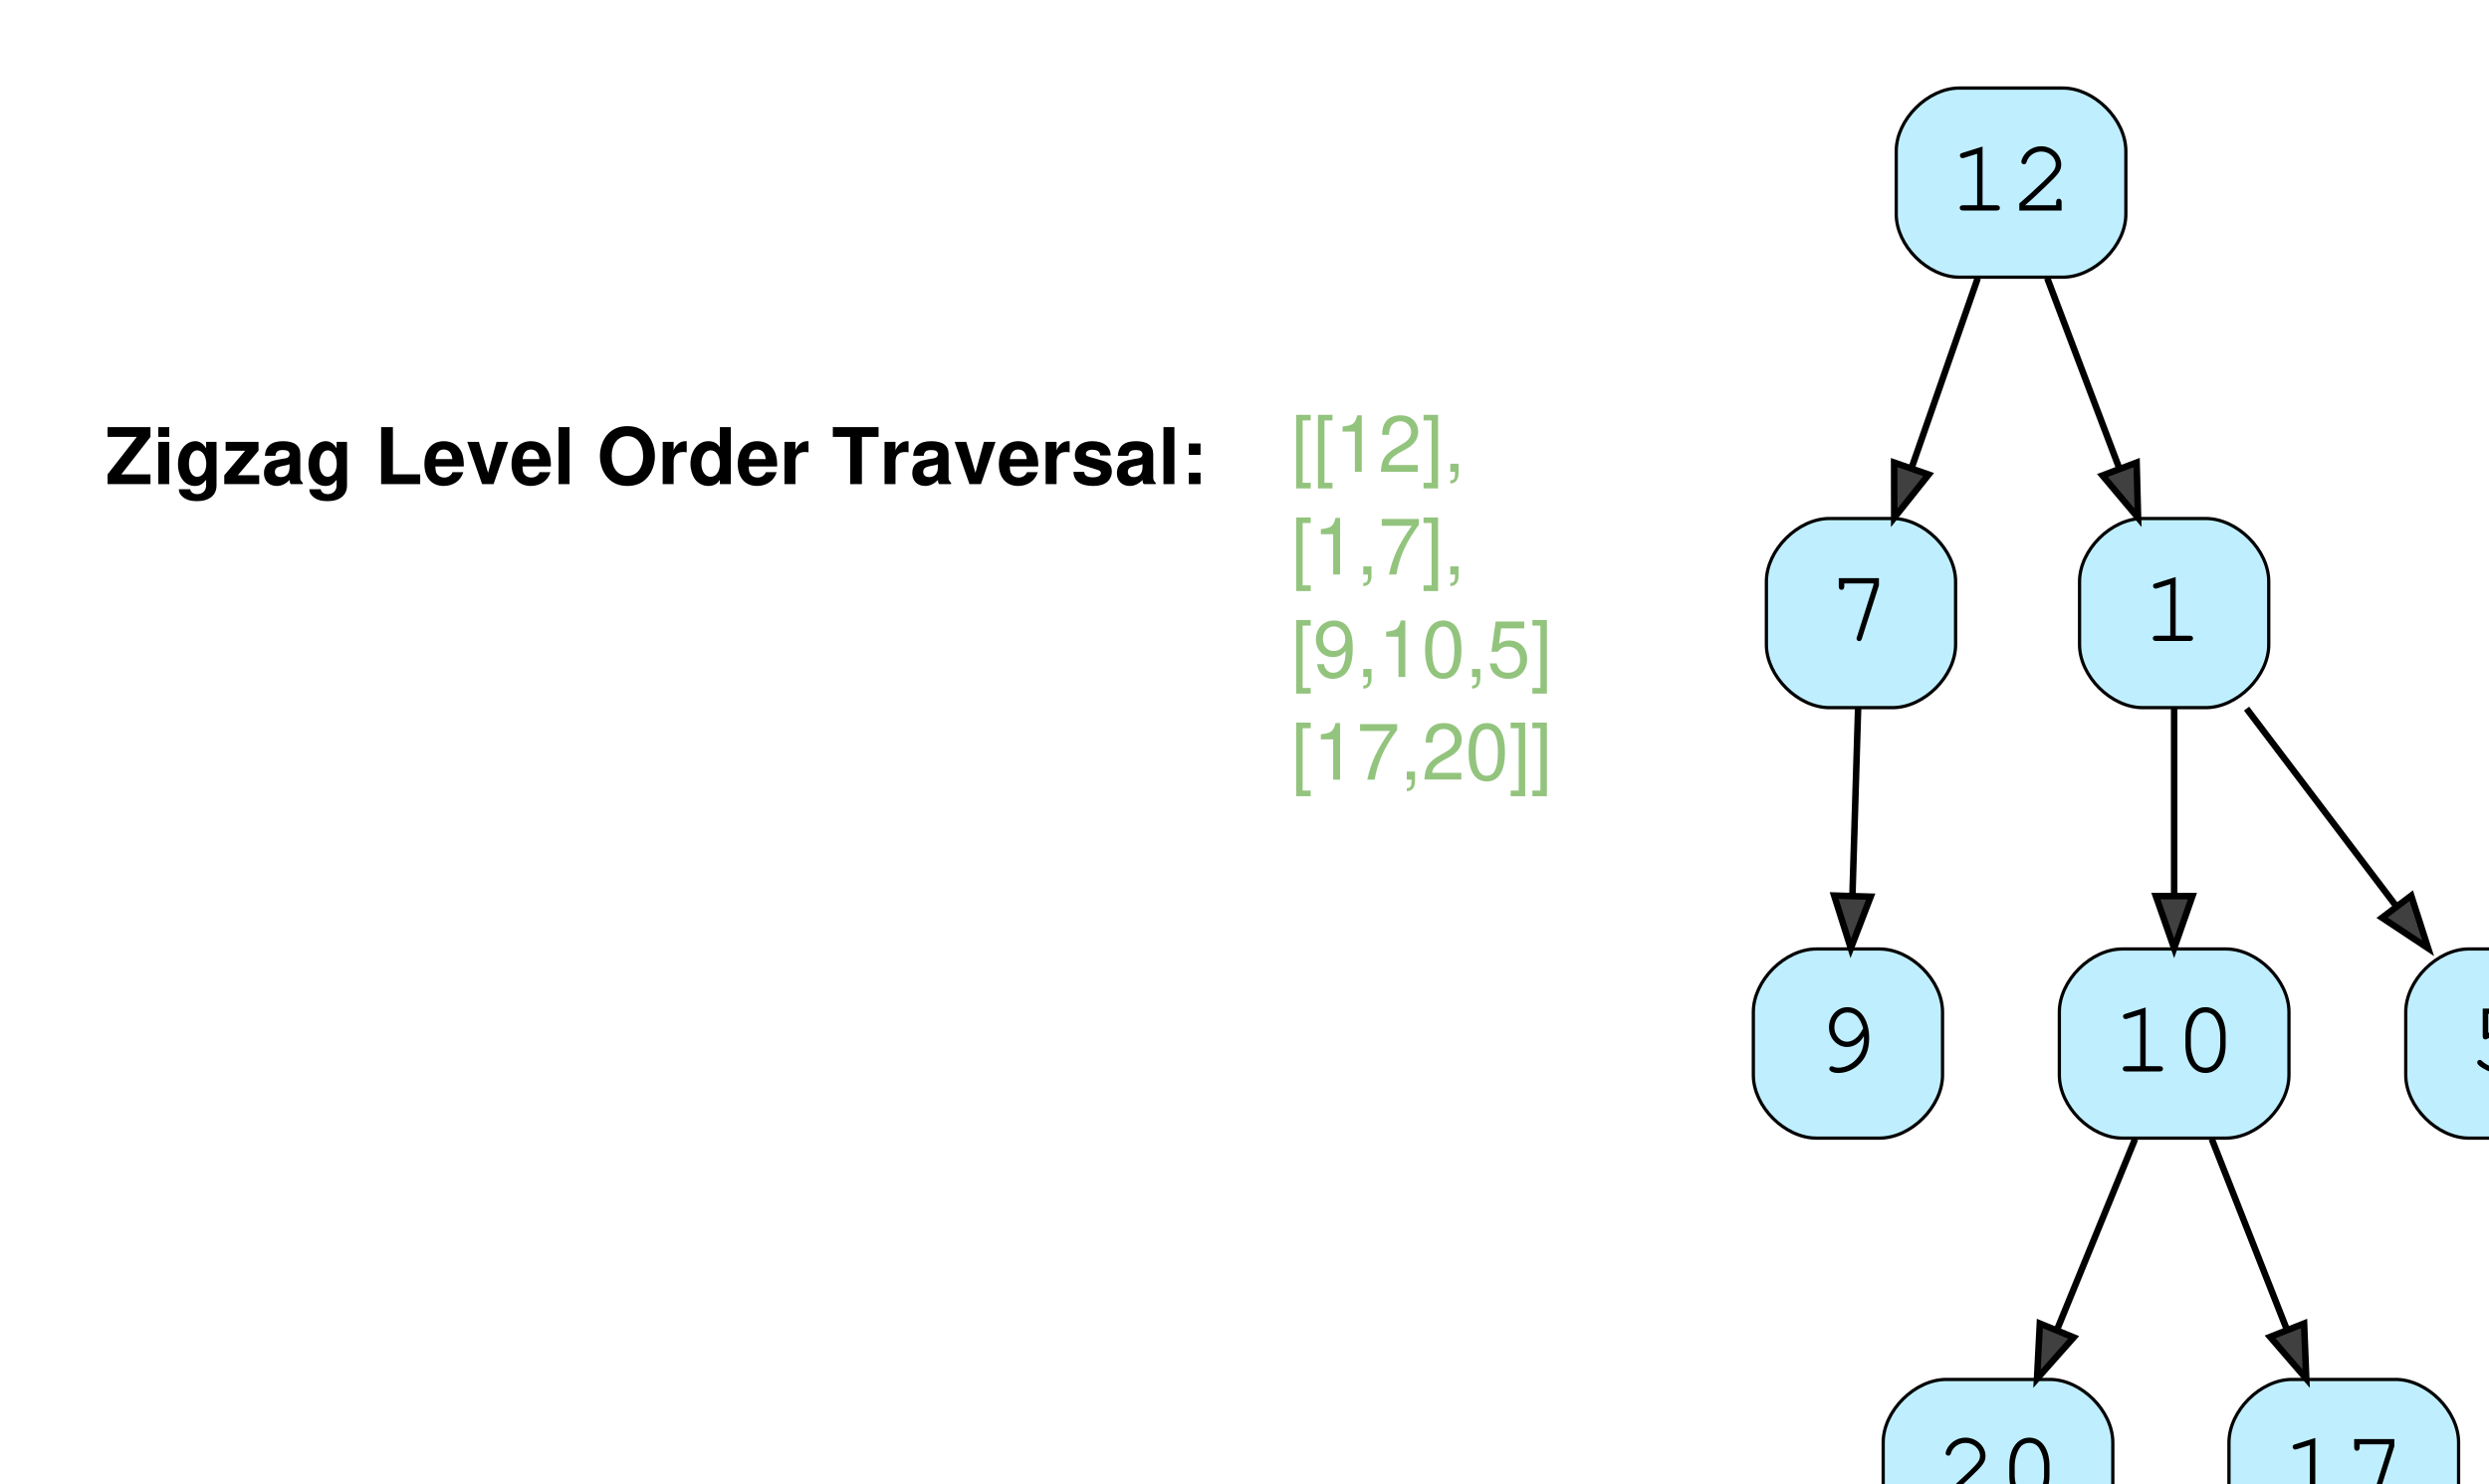
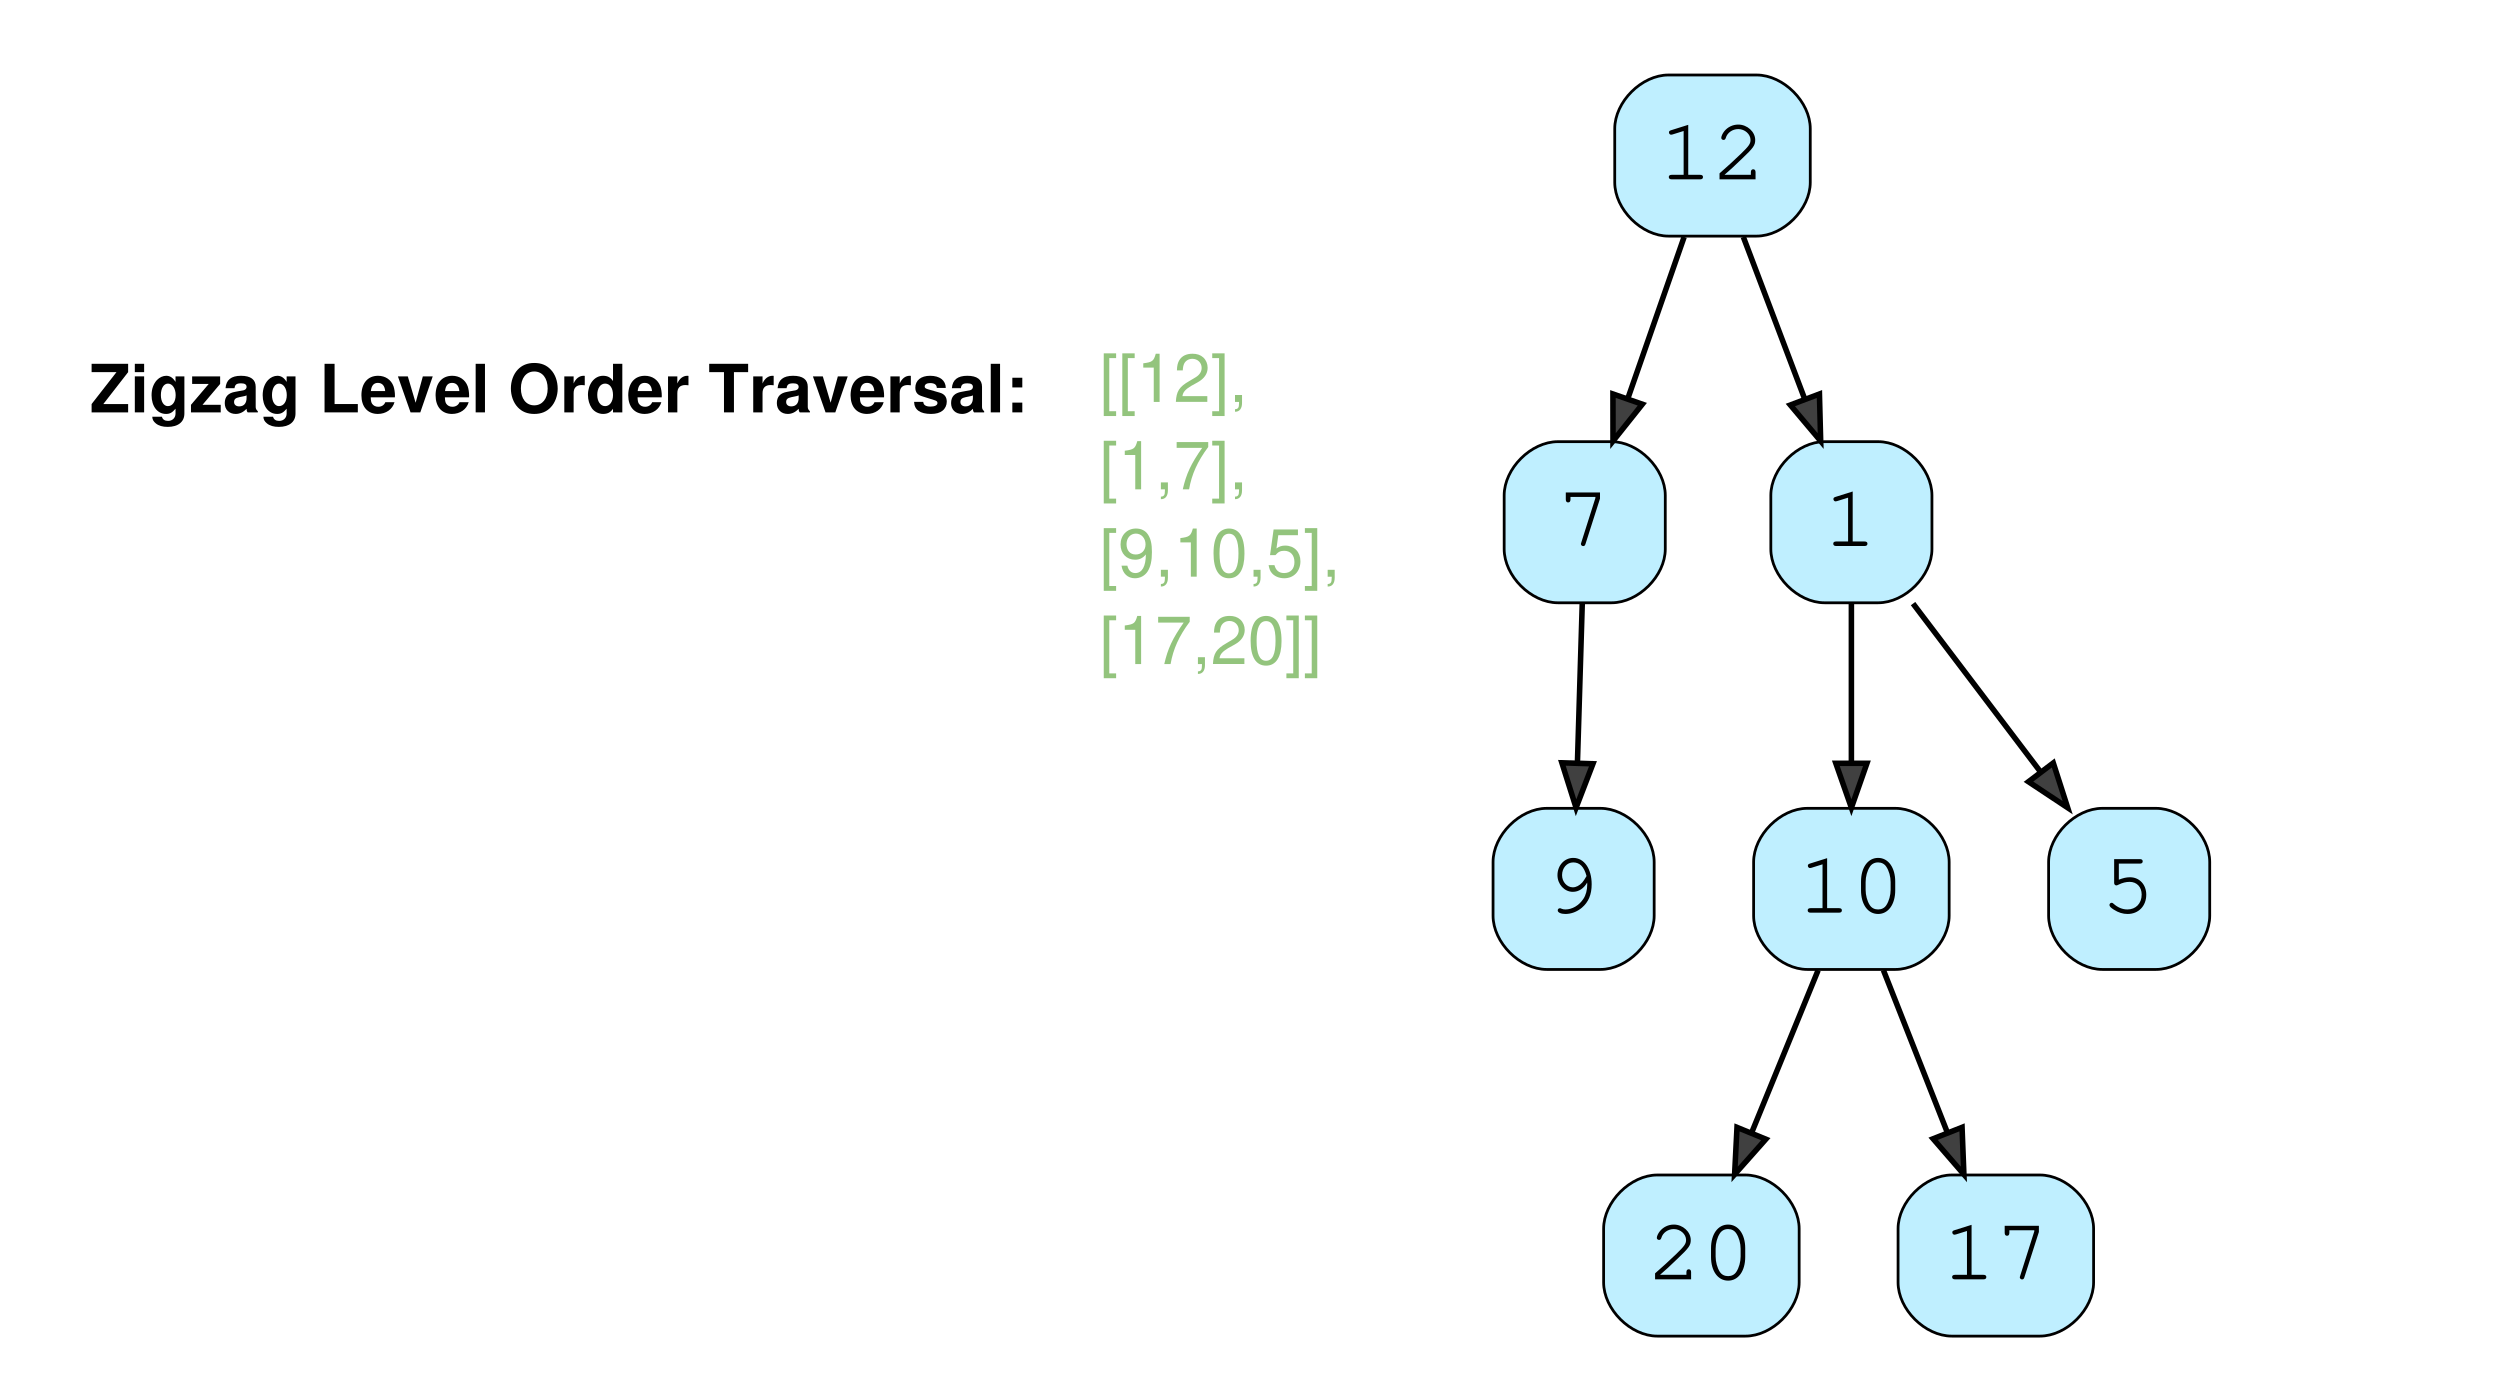
- <svg xmlns="http://www.w3.org/2000/svg" version="1.1" width="600" height="330" viewbox="0 0 600 330" xml:space="preserve" style="width:100%;height:auto">
+ <svg xmlns="http://www.w3.org/2000/svg" version="1.1" width="600" height="330" viewBox="0 0 600 330" xml:space="preserve" style="width:100%;height:auto;background:#fff">
  <defs />
  <g style="stroke:none;stroke-width:1;stroke-dasharray:none;stroke-linecap:butt;stroke-linejoin:miter;stroke-miterlimit:10;fill:none;fill-rule:nonzero;opacity:1" transform="translate(353 12)">
    <path d="M 31.568 -198.5 C 31.568 -198.5 47.432 -198.5 47.432 -198.5 C 52.265 -198.5 57.098 -203.333 57.098 -208.167 C 57.098 -208.167 57.098 -217.833 57.098 -217.833 C 57.098 -222.667 52.265 -227.5 47.432 -227.5 C 47.432 -227.5 31.568 -227.5 31.568 -227.5 C 26.735 -227.5 21.902 -222.667 21.902 -217.833 C 21.902 -217.833 21.902 -208.167 21.902 -208.167 C 21.902 -203.333 26.735 -198.5 31.568 -198.5" style="stroke:#000000;stroke-width:0.5;stroke-dasharray:none;stroke-linecap:butt;stroke-linejoin:miter;stroke-miterlimit:10;fill:#bfefff;fill-rule:nonzero;opacity:1" transform=" matrix(1.333333 0 0 1.333333 5.333333 309.3333) " stroke-linecap="round" />
    <g transform=" matrix(1.333333 0 0 1.333333 5.333333 309.3333) ">
      <text font-family="Courier,monospace" font-size="16" font-weight="normal" style="stroke:none;stroke-width:1;stroke-dasharray:none;stroke-linecap:butt;stroke-linejoin:miter;stroke-miterlimit:10;fill:#000000;fill-rule:nonzero;opacity:1">
        <tspan x="29.9" y="-208.72" fill="#000000">12</tspan>
      </text>
    </g>
    <path d="M 11.667 -132.5 C 11.667 -132.5 21.333 -132.5 21.333 -132.5 C 26.167 -132.5 31 -137.333 31 -142.167 C 31 -142.167 31 -151.833 31 -151.833 C 31 -156.667 26.167 -161.5 21.333 -161.5 C 21.333 -161.5 11.667 -161.5 11.667 -161.5 C 6.833 -161.5 2 -156.667 2 -151.833 C 2 -151.833 2 -142.167 2 -142.167 C 2 -137.333 6.833 -132.5 11.667 -132.5" style="stroke:#000000;stroke-width:0.5;stroke-dasharray:none;stroke-linecap:butt;stroke-linejoin:miter;stroke-miterlimit:10;fill:#bfefff;fill-rule:nonzero;opacity:1" transform=" matrix(1.333333 0 0 1.333333 5.333333 309.3333) " stroke-linecap="round" />
    <g transform=" matrix(1.333333 0 0 1.333333 5.333333 309.3333) ">
      <text font-family="Courier,monospace" font-size="16" font-weight="normal" style="stroke:none;stroke-width:1;stroke-dasharray:none;stroke-linecap:butt;stroke-linejoin:miter;stroke-miterlimit:10;fill:#000000;fill-rule:nonzero;opacity:1">
        <tspan x="11.5" y="-142.72" fill="#000000">7</tspan>
      </text>
    </g>
    <path d="M 34.396 -198.352 C 31.418 -189.808 27.601 -178.856 24.258 -169.263" style="stroke:#000000;stroke-width:1;stroke-dasharray:none;stroke-linecap:butt;stroke-linejoin:miter;stroke-miterlimit:10;fill:none;fill-rule:nonzero;opacity:1" transform=" matrix(1.333333 0 0 1.333333 5.333333 309.3333) " stroke-linecap="round" />
    <polygon points="26.87,-168.24 21.59,-161.61 21.58,-170.08 26.87,-168.24 " style="stroke:#000000;stroke-width:1;stroke-dasharray:none;stroke-linecap:butt;stroke-linejoin:miter;stroke-miterlimit:10;fill:#404040;fill-rule:nonzero;opacity:1" transform="  matrix(1.333333 0 0 1.333333 5.333333 309.3333) " />
    <path d="M 59.667 -132.5 C 59.667 -132.5 69.333 -132.5 69.333 -132.5 C 74.167 -132.5 79 -137.333 79 -142.167 C 79 -142.167 79 -151.833 79 -151.833 C 79 -156.667 74.167 -161.5 69.333 -161.5 C 69.333 -161.5 59.667 -161.5 59.667 -161.5 C 54.833 -161.5 50 -156.667 50 -151.833 C 50 -151.833 50 -142.167 50 -142.167 C 50 -137.333 54.833 -132.5 59.667 -132.5" style="stroke:#000000;stroke-width:0.5;stroke-dasharray:none;stroke-linecap:butt;stroke-linejoin:miter;stroke-miterlimit:10;fill:#bfefff;fill-rule:nonzero;opacity:1" transform=" matrix(1.333333 0 0 1.333333 5.333333 309.3333) " stroke-linecap="round" />
    <g transform=" matrix(1.333333 0 0 1.333333 5.333333 309.3333) ">
      <text font-family="Courier,monospace" font-size="16" font-weight="normal" style="stroke:none;stroke-width:1;stroke-dasharray:none;stroke-linecap:butt;stroke-linejoin:miter;stroke-miterlimit:10;fill:#000000;fill-rule:nonzero;opacity:1">
        <tspan x="59.5" y="-142.72" fill="#000000">1</tspan>
      </text>
    </g>
    <path d="M 45.048 -198.352 C 48.285 -189.808 52.433 -178.856 56.067 -169.263" style="stroke:#000000;stroke-width:1;stroke-dasharray:none;stroke-linecap:butt;stroke-linejoin:miter;stroke-miterlimit:10;fill:none;fill-rule:nonzero;opacity:1" transform=" matrix(1.333333 0 0 1.333333 5.333333 309.3333) " stroke-linecap="round" />
    <polygon points="58.75,-170.08 58.97,-161.61 53.51,-168.1 58.75,-170.08 " style="stroke:#000000;stroke-width:1;stroke-dasharray:none;stroke-linecap:butt;stroke-linejoin:miter;stroke-miterlimit:10;fill:#404040;fill-rule:nonzero;opacity:1" transform="  matrix(1.333333 0 0 1.333333 5.333333 309.3333) " />
    <path d="M 9.667 -66.5 C 9.667 -66.5 19.333 -66.5 19.333 -66.5 C 24.167 -66.5 29 -71.333 29 -76.167 C 29 -76.167 29 -85.833 29 -85.833 C 29 -90.667 24.167 -95.5 19.333 -95.5 C 19.333 -95.5 9.667 -95.5 9.667 -95.5 C 4.833 -95.5 0 -90.667 0 -85.833 C 0 -85.833 0 -76.167 0 -76.167 C 0 -71.333 4.833 -66.5 9.667 -66.5" style="stroke:#000000;stroke-width:0.5;stroke-dasharray:none;stroke-linecap:butt;stroke-linejoin:miter;stroke-miterlimit:10;fill:#bfefff;fill-rule:nonzero;opacity:1" transform=" matrix(1.333333 0 0 1.333333 5.333333 309.3333) " stroke-linecap="round" />
    <g transform=" matrix(1.333333 0 0 1.333333 5.333333 309.3333) ">
      <text font-family="Courier,monospace" font-size="16" font-weight="normal" style="stroke:none;stroke-width:1;stroke-dasharray:none;stroke-linecap:butt;stroke-linejoin:miter;stroke-miterlimit:10;fill:#000000;fill-rule:nonzero;opacity:1">
        <tspan x="9.5" y="-76.72" fill="#000000">9</tspan>
      </text>
    </g>
    <path d="M 16.056 -132.352 C 15.802 -123.979 15.479 -113.293 15.192 -103.84" style="stroke:#000000;stroke-width:1;stroke-dasharray:none;stroke-linecap:butt;stroke-linejoin:miter;stroke-miterlimit:10;fill:none;fill-rule:nonzero;opacity:1" transform=" matrix(1.333333 0 0 1.333333 5.333333 309.3333) " stroke-linecap="round" />
    <polygon points="17.98,-103.52 14.94,-95.61 12.39,-103.69 17.98,-103.52 " style="stroke:#000000;stroke-width:1;stroke-dasharray:none;stroke-linecap:butt;stroke-linejoin:miter;stroke-miterlimit:10;fill:#404040;fill-rule:nonzero;opacity:1" transform="  matrix(1.333333 0 0 1.333333 5.333333 309.3333) " />
    <path d="M 56.568 -66.5 C 56.568 -66.5 72.432 -66.5 72.432 -66.5 C 77.265 -66.5 82.098 -71.333 82.098 -76.167 C 82.098 -76.167 82.098 -85.833 82.098 -85.833 C 82.098 -90.667 77.265 -95.5 72.432 -95.5 C 72.432 -95.5 56.568 -95.5 56.568 -95.5 C 51.735 -95.5 46.902 -90.667 46.902 -85.833 C 46.902 -85.833 46.902 -76.167 46.902 -76.167 C 46.902 -71.333 51.735 -66.5 56.568 -66.5" style="stroke:#000000;stroke-width:0.5;stroke-dasharray:none;stroke-linecap:butt;stroke-linejoin:miter;stroke-miterlimit:10;fill:#bfefff;fill-rule:nonzero;opacity:1" transform=" matrix(1.333333 0 0 1.333333 5.333333 309.3333) " stroke-linecap="round" />
    <g transform=" matrix(1.333333 0 0 1.333333 5.333333 309.3333) ">
      <text font-family="Courier,monospace" font-size="16" font-weight="normal" style="stroke:none;stroke-width:1;stroke-dasharray:none;stroke-linecap:butt;stroke-linejoin:miter;stroke-miterlimit:10;fill:#000000;fill-rule:nonzero;opacity:1">
        <tspan x="54.9" y="-76.72" fill="#000000">10</tspan>
      </text>
    </g>
    <path d="M 64.5 -132.352 C 64.5 -123.979 64.5 -113.293 64.5 -103.84" style="stroke:#000000;stroke-width:1;stroke-dasharray:none;stroke-linecap:butt;stroke-linejoin:miter;stroke-miterlimit:10;fill:none;fill-rule:nonzero;opacity:1" transform=" matrix(1.333333 0 0 1.333333 5.333333 309.3333) " stroke-linecap="round" />
    <polygon points="67.3,-103.61 64.5,-95.61 61.7,-103.61 67.3,-103.61 " style="stroke:#000000;stroke-width:1;stroke-dasharray:none;stroke-linecap:butt;stroke-linejoin:miter;stroke-miterlimit:10;fill:#404040;fill-rule:nonzero;opacity:1" transform="  matrix(1.333333 0 0 1.333333 5.333333 309.3333) " />
    <path d="M 109.667 -66.5 C 109.667 -66.5 119.333 -66.5 119.333 -66.5 C 124.167 -66.5 129 -71.333 129 -76.167 C 129 -76.167 129 -85.833 129 -85.833 C 129 -90.667 124.167 -95.5 119.333 -95.5 C 119.333 -95.5 109.667 -95.5 109.667 -95.5 C 104.833 -95.5 100 -90.667 100 -85.833 C 100 -85.833 100 -76.167 100 -76.167 C 100 -71.333 104.833 -66.5 109.667 -66.5" style="stroke:#000000;stroke-width:0.5;stroke-dasharray:none;stroke-linecap:butt;stroke-linejoin:miter;stroke-miterlimit:10;fill:#bfefff;fill-rule:nonzero;opacity:1" transform=" matrix(1.333333 0 0 1.333333 5.333333 309.3333) " stroke-linecap="round" />
    <g transform=" matrix(1.333333 0 0 1.333333 5.333333 309.3333) ">
      <text font-family="Courier,monospace" font-size="16" font-weight="normal" style="stroke:none;stroke-width:1;stroke-dasharray:none;stroke-linecap:butt;stroke-linejoin:miter;stroke-miterlimit:10;fill:#000000;fill-rule:nonzero;opacity:1">
        <tspan x="109.5" y="-76.72" fill="#000000">5</tspan>
      </text>
    </g>
    <path d="M 75.597 -132.352 C 82.329 -123.466 91.034 -111.976 98.501 -102.118" style="stroke:#000000;stroke-width:1;stroke-dasharray:none;stroke-linecap:butt;stroke-linejoin:miter;stroke-miterlimit:10;fill:none;fill-rule:nonzero;opacity:1" transform=" matrix(1.333333 0 0 1.333333 5.333333 309.3333) " stroke-linecap="round" />
    <polygon points="100.84,-103.67 103.43,-95.61 96.37,-100.29 100.84,-103.67 " style="stroke:#000000;stroke-width:1;stroke-dasharray:none;stroke-linecap:butt;stroke-linejoin:miter;stroke-miterlimit:10;fill:#404040;fill-rule:nonzero;opacity:1" transform="  matrix(1.333333 0 0 1.333333 5.333333 309.3333) " />
    <path d="M 29.568 -0.5 C 29.568 -0.5 45.432 -0.5 45.432 -0.5 C 50.265 -0.5 55.098 -5.333 55.098 -10.167 C 55.098 -10.167 55.098 -19.833 55.098 -19.833 C 55.098 -24.667 50.265 -29.5 45.432 -29.5 C 45.432 -29.5 29.568 -29.5 29.568 -29.5 C 24.735 -29.5 19.902 -24.667 19.902 -19.833 C 19.902 -19.833 19.902 -10.167 19.902 -10.167 C 19.902 -5.333 24.735 -0.5 29.568 -0.5" style="stroke:#000000;stroke-width:0.5;stroke-dasharray:none;stroke-linecap:butt;stroke-linejoin:miter;stroke-miterlimit:10;fill:#bfefff;fill-rule:nonzero;opacity:1" transform=" matrix(1.333333 0 0 1.333333 5.333333 309.3333) " stroke-linecap="round" />
    <g transform=" matrix(1.333333 0 0 1.333333 5.333333 309.3333) ">
      <text font-family="Courier,monospace" font-size="16" font-weight="normal" style="stroke:none;stroke-width:1;stroke-dasharray:none;stroke-linecap:butt;stroke-linejoin:miter;stroke-miterlimit:10;fill:#000000;fill-rule:nonzero;opacity:1">
        <tspan x="27.9" y="-10.72" fill="#000000">20</tspan>
      </text>
    </g>
    <path d="M 58.508 -66.353 C 55.012 -57.808 50.532 -46.856 46.607 -37.263" style="stroke:#000000;stroke-width:1;stroke-dasharray:none;stroke-linecap:butt;stroke-linejoin:miter;stroke-miterlimit:10;fill:none;fill-rule:nonzero;opacity:1" transform=" matrix(1.333333 0 0 1.333333 5.333333 309.3333) " stroke-linecap="round" />
    <polygon points="49.1,-35.95 43.48,-29.61 43.91,-38.07 49.1,-35.95 " style="stroke:#000000;stroke-width:1;stroke-dasharray:none;stroke-linecap:butt;stroke-linejoin:miter;stroke-miterlimit:10;fill:#404040;fill-rule:nonzero;opacity:1" transform="  matrix(1.333333 0 0 1.333333 5.333333 309.3333) " />
    <path d="M 82.568 -0.5 C 82.568 -0.5 98.432 -0.5 98.432 -0.5 C 103.265 -0.5 108.098 -5.333 108.098 -10.167 C 108.098 -10.167 108.098 -19.833 108.098 -19.833 C 108.098 -24.667 103.265 -29.5 98.432 -29.5 C 98.432 -29.5 82.568 -29.5 82.568 -29.5 C 77.735 -29.5 72.902 -24.667 72.902 -19.833 C 72.902 -19.833 72.902 -10.167 72.902 -10.167 C 72.902 -5.333 77.735 -0.5 82.568 -0.5" style="stroke:#000000;stroke-width:0.5;stroke-dasharray:none;stroke-linecap:butt;stroke-linejoin:miter;stroke-miterlimit:10;fill:#bfefff;fill-rule:nonzero;opacity:1" transform=" matrix(1.333333 0 0 1.333333 5.333333 309.3333) " stroke-linecap="round" />
    <g transform=" matrix(1.333333 0 0 1.333333 5.333333 309.3333) ">
      <text font-family="Courier,monospace" font-size="16" font-weight="normal" style="stroke:none;stroke-width:1;stroke-dasharray:none;stroke-linecap:butt;stroke-linejoin:miter;stroke-miterlimit:10;fill:#000000;fill-rule:nonzero;opacity:1">
        <tspan x="80.9" y="-10.72" fill="#000000">17</tspan>
      </text>
    </g>
    <path d="M 70.27 -66.353 C 73.636 -57.808 77.951 -46.856 81.73 -37.263" style="stroke:#000000;stroke-width:1;stroke-dasharray:none;stroke-linecap:butt;stroke-linejoin:miter;stroke-miterlimit:10;fill:none;fill-rule:nonzero;opacity:1" transform=" matrix(1.333333 0 0 1.333333 5.333333 309.3333) " stroke-linecap="round" />
    <polygon points="84.42,-38.08 84.75,-29.61 79.21,-36.02 84.42,-38.08 " style="stroke:#000000;stroke-width:1;stroke-dasharray:none;stroke-linecap:butt;stroke-linejoin:miter;stroke-miterlimit:10;fill:#404040;fill-rule:nonzero;opacity:1" transform="  matrix(1.333333 0 0 1.333333 5.333333 309.3333) " />
  </g>
  <g transform="translate(290.56 124.33)">
    <text font-family="helvetica" font-size="16" font-weight="normal" style="stroke:none;stroke-width:1;stroke-dasharray:none;stroke-linecap:butt;stroke-linejoin:miter;stroke-miterlimit:10;fill:#000000;fill-rule:nonzero;opacity:1">
      <tspan x="-26.69" y="-27.87" style="stroke:none;stroke-width:0;stroke-dasharray:none;stroke-linecap:butt;stroke-linejoin:miter;stroke-miterlimit:4;fill:#93c47d;opacity:1">[</tspan>
      <tspan x="-22.24" y="-27.87" style="stroke:none;stroke-width:0;stroke-dasharray:none;stroke-linecap:butt;stroke-linejoin:miter;stroke-miterlimit:4;fill:#93c47d;opacity:1">[</tspan>
      <tspan x="-17.8" y="-27.87" style="stroke:none;stroke-width:0;stroke-dasharray:none;stroke-linecap:butt;stroke-linejoin:miter;stroke-miterlimit:4;fill:#93c47d;opacity:1">1</tspan>
      <tspan x="-8.9" y="-27.87" style="stroke:none;stroke-width:0;stroke-dasharray:none;stroke-linecap:butt;stroke-linejoin:miter;stroke-miterlimit:4;fill:#93c47d;opacity:1">2</tspan>
      <tspan x="0" y="-27.87" font-family="helvetica" font-size="16" font-weight="normal" style="stroke:none;stroke-width:0;stroke-dasharray:none;stroke-linecap:butt;stroke-linejoin:miter;stroke-miterlimit:4;fill:#93c47d;opacity:1">]</tspan>
      <tspan x="4.45" y="-27.87" font-family="helvetica" font-size="16" font-weight="normal" style="stroke:none;stroke-width:0;stroke-dasharray:none;stroke-linecap:butt;stroke-linejoin:miter;stroke-miterlimit:4;fill:#93c47d;opacity:1">,</tspan>
      <tspan x="-26.69" y="-6.89" style="stroke:none;stroke-width:0;stroke-dasharray:none;stroke-linecap:butt;stroke-linejoin:miter;stroke-miterlimit:4;fill:#93c47d;opacity:1">[</tspan>
      <tspan x="-22.24" y="-6.89" font-family="helvetica" font-size="16" font-weight="normal" style="stroke:none;stroke-width:0;stroke-dasharray:none;stroke-linecap:butt;stroke-linejoin:miter;stroke-miterlimit:4;fill:#93c47d;opacity:1">1</tspan>
      <tspan x="-13.34" y="-6.89" font-family="helvetica" font-size="16" font-weight="normal" style="stroke:none;stroke-width:0;stroke-dasharray:none;stroke-linecap:butt;stroke-linejoin:miter;stroke-miterlimit:4;fill:#93c47d;opacity:1">,</tspan>
      <tspan x="-8.9" y="-6.89" font-family="helvetica" font-size="16" font-weight="normal" style="stroke:none;stroke-width:0;stroke-dasharray:none;stroke-linecap:butt;stroke-linejoin:miter;stroke-miterlimit:4;fill:#93c47d;opacity:1">7</tspan>
      <tspan x="0" y="-6.89" font-family="helvetica" font-size="16" font-weight="normal" style="stroke:none;stroke-width:0;stroke-dasharray:none;stroke-linecap:butt;stroke-linejoin:miter;stroke-miterlimit:4;fill:#93c47d;opacity:1">]</tspan>
      <tspan x="4.45" y="-6.89" font-family="helvetica" font-size="16" font-weight="normal" style="stroke:none;stroke-width:0;stroke-dasharray:none;stroke-linecap:butt;stroke-linejoin:miter;stroke-miterlimit:4;fill:#93c47d;opacity:1">,</tspan>
      <tspan x="-26.69" y="14.08" style="stroke:none;stroke-width:0;stroke-dasharray:none;stroke-linecap:butt;stroke-linejoin:miter;stroke-miterlimit:4;fill:#93c47d;opacity:1">[</tspan>
      <tspan x="-22.24" y="14.08" style="stroke:none;stroke-width:0;stroke-dasharray:none;stroke-linecap:butt;stroke-linejoin:miter;stroke-miterlimit:4;fill:#93c47d;opacity:1">9</tspan>
      <tspan x="-13.34" y="14.08" style="stroke:none;stroke-width:0;stroke-dasharray:none;stroke-linecap:butt;stroke-linejoin:miter;stroke-miterlimit:4;fill:#93c47d;opacity:1">,</tspan>
      <tspan x="-8.9" y="14.08" style="stroke:none;stroke-width:0;stroke-dasharray:none;stroke-linecap:butt;stroke-linejoin:miter;stroke-miterlimit:4;fill:#93c47d;opacity:1">1</tspan>
      <tspan x="0" y="14.08" style="stroke:none;stroke-width:0;stroke-dasharray:none;stroke-linecap:butt;stroke-linejoin:miter;stroke-miterlimit:4;fill:#93c47d;opacity:1">0</tspan>
      <tspan x="8.9" y="14.08" style="stroke:none;stroke-width:0;stroke-dasharray:none;stroke-linecap:butt;stroke-linejoin:miter;stroke-miterlimit:4;fill:#93c47d;opacity:1">,</tspan>
      <tspan x="13.34" y="14.08" font-family="helvetica" font-size="16" font-weight="normal" style="stroke:none;stroke-width:0;stroke-dasharray:none;stroke-linecap:butt;stroke-linejoin:miter;stroke-miterlimit:4;fill:#93c47d;opacity:1">5</tspan>
      <tspan x="22.24" y="14.08" font-family="helvetica" font-size="16" font-weight="normal" style="stroke:none;stroke-width:0;stroke-dasharray:none;stroke-linecap:butt;stroke-linejoin:miter;stroke-miterlimit:4;fill:#93c47d;opacity:1">]</tspan>
      <tspan x="-26.69" y="35.05" style="stroke:none;stroke-width:0;stroke-dasharray:none;stroke-linecap:butt;stroke-linejoin:miter;stroke-miterlimit:4;fill:#93c47d;opacity:1">[</tspan>
      <tspan x="-22.24" y="35.05" style="stroke:none;stroke-width:0;stroke-dasharray:none;stroke-linecap:butt;stroke-linejoin:miter;stroke-miterlimit:4;fill:#93c47d;opacity:1">1</tspan>
      <tspan x="-13.34" y="35.05" style="stroke:none;stroke-width:0;stroke-dasharray:none;stroke-linecap:butt;stroke-linejoin:miter;stroke-miterlimit:4;fill:#93c47d;opacity:1">7</tspan>
      <tspan x="-4.45" y="35.05" style="stroke:none;stroke-width:0;stroke-dasharray:none;stroke-linecap:butt;stroke-linejoin:miter;stroke-miterlimit:4;fill:#93c47d;opacity:1">,</tspan>
      <tspan x="0" y="35.05" style="stroke:none;stroke-width:0;stroke-dasharray:none;stroke-linecap:butt;stroke-linejoin:miter;stroke-miterlimit:4;fill:#93c47d;opacity:1">2</tspan>
      <tspan x="8.9" y="35.05" style="stroke:none;stroke-width:0;stroke-dasharray:none;stroke-linecap:butt;stroke-linejoin:miter;stroke-miterlimit:4;fill:#93c47d;opacity:1">0</tspan>
      <tspan x="17.8" y="35.05" font-family="helvetica" font-size="16" font-weight="normal" style="stroke:none;stroke-width:0;stroke-dasharray:none;stroke-linecap:butt;stroke-linejoin:miter;stroke-miterlimit:4;fill:#93c47d;opacity:1">]</tspan>
      <tspan x="22.24" y="35.05" font-family="helvetica" font-size="16" font-weight="normal" style="stroke:none;stroke-width:0;stroke-dasharray:none;stroke-linecap:butt;stroke-linejoin:miter;stroke-miterlimit:4;fill:#93c47d;opacity:1">]</tspan>
    </text>
  </g>
+   <text x="317.25" y="138.41" font-family="helvetica" font-size="16" font-weight="normal" style="stroke:none;fill:#93c47d">,</text>
  <g transform="translate(133.99 95.38)">
    <text font-family="helvetica" font-size="16" font-weight="normal" style="stroke:none;stroke-width:1;stroke-dasharray:none;stroke-linecap:butt;stroke-linejoin:miter;stroke-miterlimit:10;fill:#000000;fill-rule:nonzero;opacity:1">
      <tspan x="-112.49" y="3.59" font-family="helvetica" font-size="16" font-weight="bold" style="stroke:none;stroke-width:0;stroke-dasharray:none;stroke-linecap:butt;stroke-linejoin:miter;stroke-miterlimit:4;fill:#000000;opacity:1">Z</tspan>
      <tspan x="-102.71" y="3.59" font-family="helvetica" font-size="16" font-weight="bold" style="stroke:none;stroke-width:0;stroke-dasharray:none;stroke-linecap:butt;stroke-linejoin:miter;stroke-miterlimit:4;fill:#000000;opacity:1">i</tspan>
      <tspan x="-98.27" y="3.59" font-family="helvetica" font-size="16" font-weight="bold" style="stroke:none;stroke-width:0;stroke-dasharray:none;stroke-linecap:butt;stroke-linejoin:miter;stroke-miterlimit:4;fill:#000000;opacity:1">g</tspan>
      <tspan x="-88.5" y="3.59" font-family="helvetica" font-size="16" font-weight="bold" style="stroke:none;stroke-width:0;stroke-dasharray:none;stroke-linecap:butt;stroke-linejoin:miter;stroke-miterlimit:4;fill:#000000;opacity:1">z</tspan>
      <tspan x="-80.5" y="3.59" font-family="helvetica" font-size="16" font-weight="bold" style="stroke:none;stroke-width:0;stroke-dasharray:none;stroke-linecap:butt;stroke-linejoin:miter;stroke-miterlimit:4;fill:#000000;opacity:1">a</tspan>
      <tspan x="-71.6" y="3.59" font-family="helvetica" font-size="16" font-weight="bold" style="stroke:none;stroke-width:0;stroke-dasharray:none;stroke-linecap:butt;stroke-linejoin:miter;stroke-miterlimit:4;fill:#000000;opacity:1">g</tspan>
      <tspan x="-61.82" y="3.59" font-family="helvetica" font-size="16" font-weight="bold" style="stroke:none;stroke-width:0;stroke-dasharray:none;stroke-linecap:butt;stroke-linejoin:miter;stroke-miterlimit:4;fill:#000000;opacity:1"> </tspan>
      <tspan x="-57.38" y="3.59" font-family="helvetica" font-size="16" font-weight="bold" style="stroke:none;stroke-width:0;stroke-dasharray:none;stroke-linecap:butt;stroke-linejoin:miter;stroke-miterlimit:4;fill:#000000;opacity:1">L</tspan>
      <tspan x="-47.61" y="3.59" font-family="helvetica" font-size="16" font-weight="bold" style="stroke:none;stroke-width:0;stroke-dasharray:none;stroke-linecap:butt;stroke-linejoin:miter;stroke-miterlimit:4;fill:#000000;opacity:1">e</tspan>
      <tspan x="-38.71" y="3.59" font-family="helvetica" font-size="16" font-weight="bold" style="stroke:none;stroke-width:0;stroke-dasharray:none;stroke-linecap:butt;stroke-linejoin:miter;stroke-miterlimit:4;fill:#000000;opacity:1">v</tspan>
      <tspan x="-29.81" y="3.59" font-family="helvetica" font-size="16" font-weight="bold" style="stroke:none;stroke-width:0;stroke-dasharray:none;stroke-linecap:butt;stroke-linejoin:miter;stroke-miterlimit:4;fill:#000000;opacity:1">e</tspan>
      <tspan x="-20.91" y="3.59" font-family="helvetica" font-size="16" font-weight="bold" style="stroke:none;stroke-width:0;stroke-dasharray:none;stroke-linecap:butt;stroke-linejoin:miter;stroke-miterlimit:4;fill:#000000;opacity:1">l</tspan>
      <tspan x="-16.46" y="3.59" font-family="helvetica" font-size="16" font-weight="bold" style="stroke:none;stroke-width:0;stroke-dasharray:none;stroke-linecap:butt;stroke-linejoin:miter;stroke-miterlimit:4;fill:#000000;opacity:1"> </tspan>
      <tspan x="-12.02" y="3.59" font-family="helvetica" font-size="16" font-weight="bold" style="stroke:none;stroke-width:0;stroke-dasharray:none;stroke-linecap:butt;stroke-linejoin:miter;stroke-miterlimit:4;fill:#000000;opacity:1">O</tspan>
      <tspan x="0.43" y="3.59" font-family="helvetica" font-size="16" font-weight="bold" style="stroke:none;stroke-width:0;stroke-dasharray:none;stroke-linecap:butt;stroke-linejoin:miter;stroke-miterlimit:4;fill:#000000;opacity:1">r</tspan>
      <tspan x="6.65" y="3.59" font-family="helvetica" font-size="16" font-weight="bold" style="stroke:none;stroke-width:0;stroke-dasharray:none;stroke-linecap:butt;stroke-linejoin:miter;stroke-miterlimit:4;fill:#000000;opacity:1">d</tspan>
      <tspan x="16.43" y="3.59" font-family="helvetica" font-size="16" font-weight="bold" style="stroke:none;stroke-width:0;stroke-dasharray:none;stroke-linecap:butt;stroke-linejoin:miter;stroke-miterlimit:4;fill:#000000;opacity:1">e</tspan>
      <tspan x="25.32" y="3.59" font-family="helvetica" font-size="16" font-weight="bold" style="stroke:none;stroke-width:0;stroke-dasharray:none;stroke-linecap:butt;stroke-linejoin:miter;stroke-miterlimit:4;fill:#000000;opacity:1">r</tspan>
      <tspan x="31.55" y="3.59" font-family="helvetica" font-size="16" font-weight="bold" style="stroke:none;stroke-width:0;stroke-dasharray:none;stroke-linecap:butt;stroke-linejoin:miter;stroke-miterlimit:4;fill:#000000;opacity:1"> </tspan>
      <tspan x="36" y="3.59" font-family="helvetica" font-size="16" font-weight="bold" style="stroke:none;stroke-width:0;stroke-dasharray:none;stroke-linecap:butt;stroke-linejoin:miter;stroke-miterlimit:4;fill:#000000;opacity:1">T</tspan>
      <tspan x="45.77" y="3.59" font-family="helvetica" font-size="16" font-weight="bold" style="stroke:none;stroke-width:0;stroke-dasharray:none;stroke-linecap:butt;stroke-linejoin:miter;stroke-miterlimit:4;fill:#000000;opacity:1">r</tspan>
      <tspan x="52" y="3.59" font-family="helvetica" font-size="16" font-weight="bold" style="stroke:none;stroke-width:0;stroke-dasharray:none;stroke-linecap:butt;stroke-linejoin:miter;stroke-miterlimit:4;fill:#000000;opacity:1">a</tspan>
      <tspan x="60.89" y="3.59" font-family="helvetica" font-size="16" font-weight="bold" style="stroke:none;stroke-width:0;stroke-dasharray:none;stroke-linecap:butt;stroke-linejoin:miter;stroke-miterlimit:4;fill:#000000;opacity:1">v</tspan>
      <tspan x="69.79" y="3.59" font-family="helvetica" font-size="16" font-weight="bold" style="stroke:none;stroke-width:0;stroke-dasharray:none;stroke-linecap:butt;stroke-linejoin:miter;stroke-miterlimit:4;fill:#000000;opacity:1">e</tspan>
      <tspan x="78.69" y="3.59" font-family="helvetica" font-size="16" font-weight="bold" style="stroke:none;stroke-width:0;stroke-dasharray:none;stroke-linecap:butt;stroke-linejoin:miter;stroke-miterlimit:4;fill:#000000;opacity:1">r</tspan>
      <tspan x="84.92" y="3.59" font-family="helvetica" font-size="16" font-weight="bold" style="stroke:none;stroke-width:0;stroke-dasharray:none;stroke-linecap:butt;stroke-linejoin:miter;stroke-miterlimit:4;fill:#000000;opacity:1">s</tspan>
      <tspan x="93.82" y="3.59" font-family="helvetica" font-size="16" font-weight="bold" style="stroke:none;stroke-width:0;stroke-dasharray:none;stroke-linecap:butt;stroke-linejoin:miter;stroke-miterlimit:4;fill:#000000;opacity:1">a</tspan>
      <tspan x="102.71" y="3.59" font-family="helvetica" font-size="16" font-weight="bold" style="stroke:none;stroke-width:0;stroke-dasharray:none;stroke-linecap:butt;stroke-linejoin:miter;stroke-miterlimit:4;fill:#000000;opacity:1">l</tspan>
      <tspan x="107.16" y="3.59" font-family="helvetica" font-size="16" font-weight="bold" style="stroke:none;stroke-width:0;stroke-dasharray:none;stroke-linecap:butt;stroke-linejoin:miter;stroke-miterlimit:4;fill:#000000;opacity:1">:</tspan>
    </text>
  </g>
</svg>
